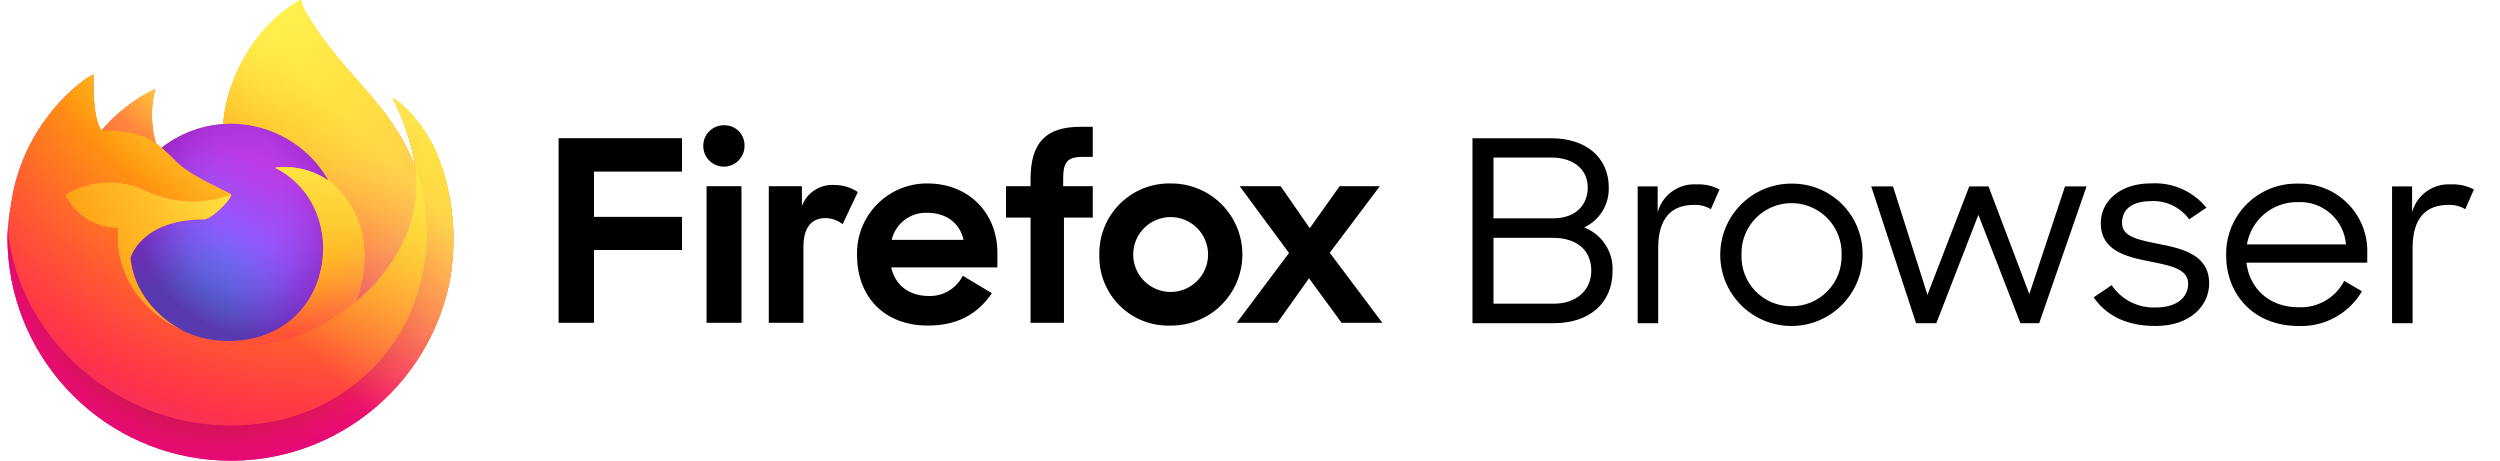
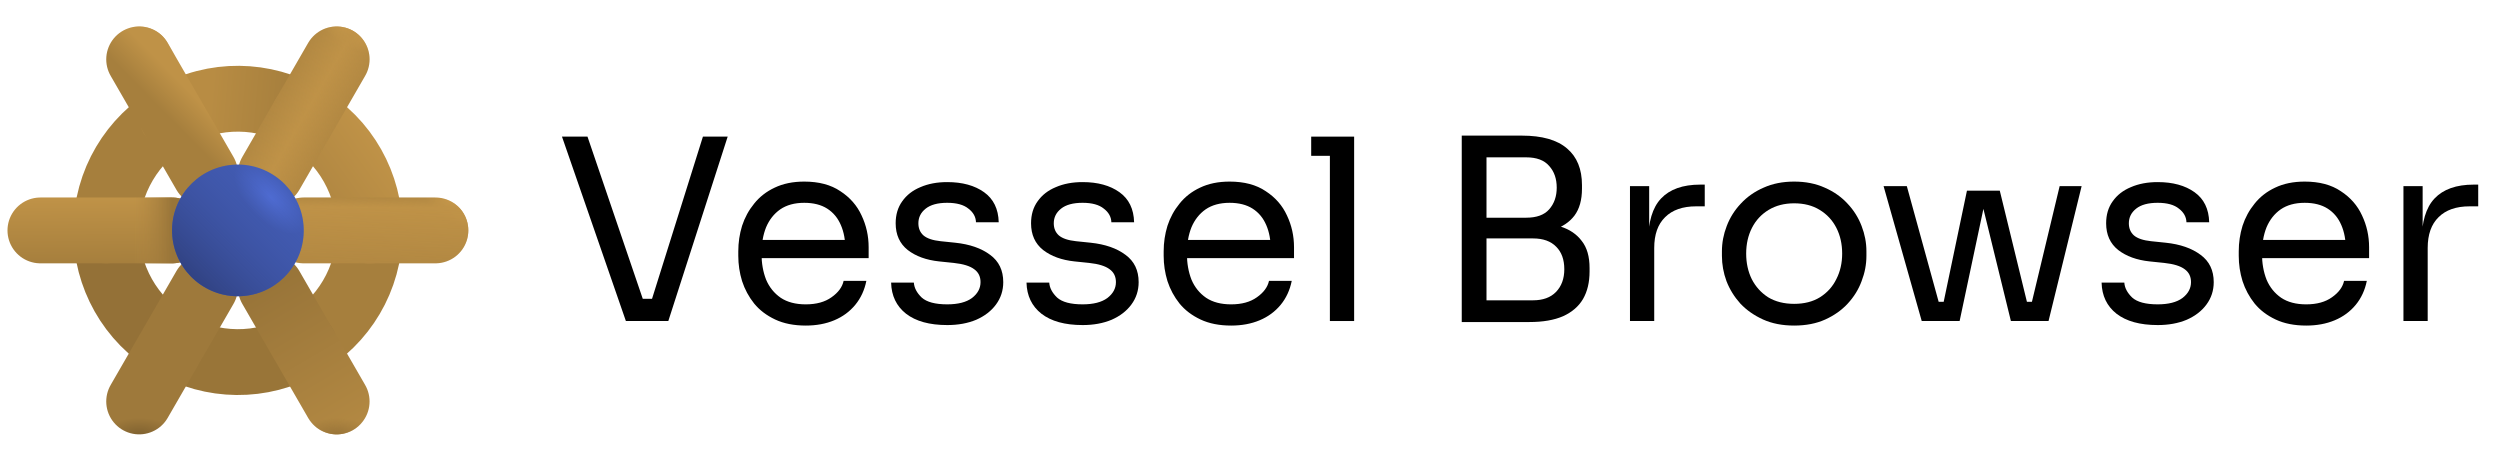
- <svg xmlns="http://www.w3.org/2000/svg" viewBox="0 0 434 80">
-   <defs>
+ <svg xmlns="http://www.w3.org/2000/svg" xmlns:xlink="http://www.w3.org/1999/xlink" viewBox="0 0 434 80" version="1.1" id="svg176">
+   <defs id="defs146">
    <linearGradient id="a" x1="70.786" y1="12.393" x2="6.447" y2="74.468" gradientUnits="userSpaceOnUse">
-       <stop offset=".048" stop-color="#fff44f" />
-       <stop offset=".111" stop-color="#ffe847" />
-       <stop offset=".225" stop-color="#ffc830" />
-       <stop offset=".368" stop-color="#ff980e" />
-       <stop offset=".401" stop-color="#ff8b16" />
-       <stop offset=".462" stop-color="#ff672a" />
-       <stop offset=".534" stop-color="#ff3647" />
-       <stop offset=".705" stop-color="#e31587" />
+       <stop offset=".048" stop-color="#fff44f" id="stop2" />
+       <stop offset=".111" stop-color="#ffe847" id="stop4" />
+       <stop offset=".225" stop-color="#ffc830" id="stop6" />
+       <stop offset=".368" stop-color="#ff980e" id="stop8" />
+       <stop offset=".401" stop-color="#ff8b16" id="stop10" />
+       <stop offset=".462" stop-color="#ff672a" id="stop12" />
+       <stop offset=".534" stop-color="#ff3647" id="stop14" />
+       <stop offset=".705" stop-color="#e31587" id="stop16" />
    </linearGradient>
    <radialGradient id="b" cx="-7907.187" cy="-8515.121" r="80.797" gradientTransform="translate(7975 8524)" gradientUnits="userSpaceOnUse">
-       <stop offset=".129" stop-color="#ffbd4f" />
-       <stop offset=".186" stop-color="#ffac31" />
-       <stop offset=".247" stop-color="#ff9d17" />
-       <stop offset=".283" stop-color="#ff980e" />
-       <stop offset=".403" stop-color="#ff563b" />
-       <stop offset=".467" stop-color="#ff3750" />
-       <stop offset=".71" stop-color="#f5156c" />
-       <stop offset=".782" stop-color="#eb0878" />
-       <stop offset=".86" stop-color="#e50080" />
+       <stop offset=".129" stop-color="#ffbd4f" id="stop19" />
+       <stop offset=".186" stop-color="#ffac31" id="stop21" />
+       <stop offset=".247" stop-color="#ff9d17" id="stop23" />
+       <stop offset=".283" stop-color="#ff980e" id="stop25" />
+       <stop offset=".403" stop-color="#ff563b" id="stop27" />
+       <stop offset=".467" stop-color="#ff3750" id="stop29" />
+       <stop offset=".71" stop-color="#f5156c" id="stop31" />
+       <stop offset=".782" stop-color="#eb0878" id="stop33" />
+       <stop offset=".86" stop-color="#e50080" id="stop35" />
    </radialGradient>
    <radialGradient id="c" cx="-7936.711" cy="-8482.089" r="80.797" gradientTransform="translate(7975 8524)" gradientUnits="userSpaceOnUse">
-       <stop offset=".3" stop-color="#960e18" />
-       <stop offset=".351" stop-color="#b11927" stop-opacity=".74" />
-       <stop offset=".435" stop-color="#db293d" stop-opacity=".343" />
-       <stop offset=".497" stop-color="#f5334b" stop-opacity=".094" />
-       <stop offset=".53" stop-color="#ff3750" stop-opacity="0" />
+       <stop offset=".3" stop-color="#960e18" id="stop38" />
+       <stop offset=".351" stop-color="#b11927" stop-opacity=".74" id="stop40" />
+       <stop offset=".435" stop-color="#db293d" stop-opacity=".343" id="stop42" />
+       <stop offset=".497" stop-color="#f5334b" stop-opacity=".094" id="stop44" />
+       <stop offset=".53" stop-color="#ff3750" stop-opacity="0" id="stop46" />
    </radialGradient>
    <radialGradient id="d" cx="-7926.97" cy="-8533.457" r="58.534" gradientTransform="translate(7975 8524)" gradientUnits="userSpaceOnUse">
-       <stop offset=".132" stop-color="#fff44f" />
-       <stop offset=".252" stop-color="#ffdc3e" />
-       <stop offset=".506" stop-color="#ff9d12" />
-       <stop offset=".526" stop-color="#ff980e" />
+       <stop offset=".132" stop-color="#fff44f" id="stop49" />
+       <stop offset=".252" stop-color="#ffdc3e" id="stop51" />
+       <stop offset=".506" stop-color="#ff9d12" id="stop53" />
+       <stop offset=".526" stop-color="#ff980e" id="stop55" />
    </radialGradient>
    <radialGradient id="e" cx="-7945.648" cy="-8460.984" r="38.471" gradientTransform="translate(7975 8524)" gradientUnits="userSpaceOnUse">
-       <stop offset=".353" stop-color="#3a8ee6" />
-       <stop offset=".472" stop-color="#5c79f0" />
-       <stop offset=".669" stop-color="#9059ff" />
-       <stop offset="1" stop-color="#c139e6" />
+       <stop offset=".353" stop-color="#3a8ee6" id="stop58" />
+       <stop offset=".472" stop-color="#5c79f0" id="stop60" />
+       <stop offset=".669" stop-color="#9059ff" id="stop62" />
+       <stop offset="1" stop-color="#c139e6" id="stop64" />
    </radialGradient>
    <radialGradient id="f" cx="-7935.62" cy="-8491.546" r="20.397" gradientTransform="matrix(.972 -.235 .275 1.138 10091.302 7833.798)" gradientUnits="userSpaceOnUse">
-       <stop offset=".206" stop-color="#9059ff" stop-opacity="0" />
-       <stop offset=".278" stop-color="#8c4ff3" stop-opacity=".064" />
-       <stop offset=".747" stop-color="#7716a8" stop-opacity=".45" />
-       <stop offset=".975" stop-color="#6e008b" stop-opacity=".6" />
+       <stop offset=".206" stop-color="#9059ff" stop-opacity="0" id="stop67" />
+       <stop offset=".278" stop-color="#8c4ff3" stop-opacity=".064" id="stop69" />
+       <stop offset=".747" stop-color="#7716a8" stop-opacity=".45" id="stop71" />
+       <stop offset=".975" stop-color="#6e008b" stop-opacity=".6" id="stop73" />
    </radialGradient>
    <radialGradient id="g" cx="-7937.731" cy="-8518.427" r="27.676" gradientTransform="translate(7975 8524)" gradientUnits="userSpaceOnUse">
-       <stop offset="0" stop-color="#ffe226" />
-       <stop offset=".121" stop-color="#ffdb27" />
-       <stop offset=".295" stop-color="#ffc82a" />
-       <stop offset=".502" stop-color="#ffa930" />
-       <stop offset=".732" stop-color="#ff7e37" />
-       <stop offset=".792" stop-color="#ff7139" />
+       <stop offset="0" stop-color="#ffe226" id="stop76" />
+       <stop offset=".121" stop-color="#ffdb27" id="stop78" />
+       <stop offset=".295" stop-color="#ffc82a" id="stop80" />
+       <stop offset=".502" stop-color="#ffa930" id="stop82" />
+       <stop offset=".732" stop-color="#ff7e37" id="stop84" />
+       <stop offset=".792" stop-color="#ff7139" id="stop86" />
    </radialGradient>
    <radialGradient id="h" cx="-7915.977" cy="-8535.981" r="118.081" gradientTransform="translate(7975 8524)" gradientUnits="userSpaceOnUse">
-       <stop offset=".113" stop-color="#fff44f" />
-       <stop offset=".456" stop-color="#ff980e" />
-       <stop offset=".622" stop-color="#ff5634" />
-       <stop offset=".716" stop-color="#ff3647" />
-       <stop offset=".904" stop-color="#e31587" />
+       <stop offset=".113" stop-color="#fff44f" id="stop89" />
+       <stop offset=".456" stop-color="#ff980e" id="stop91" />
+       <stop offset=".622" stop-color="#ff5634" id="stop93" />
+       <stop offset=".716" stop-color="#ff3647" id="stop95" />
+       <stop offset=".904" stop-color="#e31587" id="stop97" />
    </radialGradient>
    <radialGradient id="i" cx="-7927.165" cy="-8522.859" r="86.499" gradientTransform="matrix(.105 .995 -.653 .069 -4684.004 8470.191)" gradientUnits="userSpaceOnUse">
-       <stop offset="0" stop-color="#fff44f" />
-       <stop offset=".06" stop-color="#ffe847" />
-       <stop offset=".168" stop-color="#ffc830" />
-       <stop offset=".304" stop-color="#ff980e" />
-       <stop offset=".356" stop-color="#ff8b16" />
-       <stop offset=".455" stop-color="#ff672a" />
-       <stop offset=".57" stop-color="#ff3647" />
-       <stop offset=".737" stop-color="#e31587" />
+       <stop offset="0" stop-color="#fff44f" id="stop100" />
+       <stop offset=".06" stop-color="#ffe847" id="stop102" />
+       <stop offset=".168" stop-color="#ffc830" id="stop104" />
+       <stop offset=".304" stop-color="#ff980e" id="stop106" />
+       <stop offset=".356" stop-color="#ff8b16" id="stop108" />
+       <stop offset=".455" stop-color="#ff672a" id="stop110" />
+       <stop offset=".57" stop-color="#ff3647" id="stop112" />
+       <stop offset=".737" stop-color="#e31587" id="stop114" />
    </radialGradient>
    <radialGradient id="j" cx="-7938.383" cy="-8508.176" r="73.72" gradientTransform="translate(7975 8524)" gradientUnits="userSpaceOnUse">
-       <stop offset=".137" stop-color="#fff44f" />
-       <stop offset=".48" stop-color="#ff980e" />
-       <stop offset=".592" stop-color="#ff5634" />
-       <stop offset=".655" stop-color="#ff3647" />
-       <stop offset=".904" stop-color="#e31587" />
+       <stop offset=".137" stop-color="#fff44f" id="stop117" />
+       <stop offset=".48" stop-color="#ff980e" id="stop119" />
+       <stop offset=".592" stop-color="#ff5634" id="stop121" />
+       <stop offset=".655" stop-color="#ff3647" id="stop123" />
+       <stop offset=".904" stop-color="#e31587" id="stop125" />
    </radialGradient>
    <radialGradient id="k" cx="-7918.923" cy="-8503.861" r="80.686" gradientTransform="translate(7975 8524)" gradientUnits="userSpaceOnUse">
-       <stop offset=".094" stop-color="#fff44f" />
-       <stop offset=".231" stop-color="#ffe141" />
-       <stop offset=".509" stop-color="#ffaf1e" />
-       <stop offset=".626" stop-color="#ff980e" />
+       <stop offset=".094" stop-color="#fff44f" id="stop128" />
+       <stop offset=".231" stop-color="#ffe141" id="stop130" />
+       <stop offset=".509" stop-color="#ffaf1e" id="stop132" />
+       <stop offset=".626" stop-color="#ff980e" id="stop134" />
    </radialGradient>
    <linearGradient id="l" x1="70.013" y1="12.061" x2="15.267" y2="66.806" gradientUnits="userSpaceOnUse">
-       <stop offset=".167" stop-color="#fff44f" stop-opacity=".8" />
-       <stop offset=".266" stop-color="#fff44f" stop-opacity=".634" />
-       <stop offset=".489" stop-color="#fff44f" stop-opacity=".217" />
-       <stop offset=".6" stop-color="#fff44f" stop-opacity="0" />
+       <stop offset=".167" stop-color="#fff44f" stop-opacity=".8" id="stop137" />
+       <stop offset=".266" stop-color="#fff44f" stop-opacity=".634" id="stop139" />
+       <stop offset=".489" stop-color="#fff44f" stop-opacity=".217" id="stop141" />
+       <stop offset=".6" stop-color="#fff44f" stop-opacity="0" id="stop143" />
+     </linearGradient>
+     <linearGradient xlink:href="#linearGradient1550" id="linearGradient1552" x1="121.374" y1="69.197" x2="161.205" y2="72.811" gradientUnits="userSpaceOnUse" />
+     <linearGradient id="linearGradient1550">
+       <stop style="stop-color:#b88c43;stop-opacity:1" offset="0" id="stop1546" />
+       <stop style="stop-color:#a67f3d;stop-opacity:1" offset="1" id="stop1548" />
+     </linearGradient>
+     <linearGradient xlink:href="#linearGradient1542" id="linearGradient1544" x1="224.881" y1="-24.387" x2="210.809" y2="6.65" gradientUnits="userSpaceOnUse" />
+     <linearGradient id="linearGradient1542">
+       <stop style="stop-color:#bf9247;stop-opacity:1" offset="0" id="stop1538" />
+       <stop style="stop-color:#b28842;stop-opacity:1" offset="1" id="stop1540" />
+     </linearGradient>
+     <linearGradient xlink:href="#linearGradient1490" id="linearGradient1484" x1="69.678" y1="119.354" x2="69.834" y2="152.205" gradientUnits="userSpaceOnUse" />
+     <linearGradient id="linearGradient1490">
+       <stop style="stop-color:#bf9247;stop-opacity:1" offset="0" id="stop1486" />
+       <stop style="stop-color:#a67f3d;stop-opacity:1" offset="1" id="stop1488" />
+     </linearGradient>
+     <radialGradient xlink:href="#linearGradient1432" id="radialGradient1434" cx="44.601" cy="13.31" fx="44.601" fy="13.31" r="33.867" gradientTransform="matrix(-0.1118034,0.2236068,-0.4999998,-0.2499999,107.4058,28.17101)" gradientUnits="userSpaceOnUse" />
+     <linearGradient id="linearGradient1432">
+       <stop style="stop-color:#cc9c4c;stop-opacity:1" offset="0" id="stop1428" />
+       <stop style="stop-color:#b28842;stop-opacity:0" offset="1" id="stop1430" />
+     </linearGradient>
+     <radialGradient xlink:href="#linearGradient1382" id="radialGradient1384" cx="188.373" cy="18.506" fx="188.373" fy="18.506" r="33.867" gradientTransform="matrix(0.4999996,0.2499998,-0.1118033,0.2236066,103.1325,-17.88153)" gradientUnits="userSpaceOnUse" />
+     <linearGradient id="linearGradient1382">
+       <stop style="stop-color:#cc9c4c;stop-opacity:1" offset="0" id="stop1378" />
+       <stop style="stop-color:#b28842;stop-opacity:1" offset="1" id="stop1380" />
+     </linearGradient>
+     <radialGradient xlink:href="#linearGradient1382" id="radialGradient1392" cx="247.901" cy="81.436" fx="247.901" fy="81.436" r="50.8" gradientTransform="matrix(0.3333332,0.1666668,-0.0745356,0.1490711,171.8928,69.66999)" gradientUnits="userSpaceOnUse" />
+     <radialGradient xlink:href="#linearGradient1424" id="radialGradient1426" cx="84.482" cy="212.274" fx="84.482" fy="212.274" r="33.867" gradientTransform="matrix(-0.5590163,3.5322001e-7,-1.8843699e-7,-0.2499999,131.9967,293.4567)" gradientUnits="userSpaceOnUse" />
+     <linearGradient id="linearGradient1424">
+       <stop style="stop-color:#806230;stop-opacity:1" offset="0" id="stop1420" />
+       <stop style="stop-color:#9e793b;stop-opacity:1" offset="1" id="stop1422" />
+     </linearGradient>
+     <linearGradient xlink:href="#linearGradient1444" id="linearGradient1438" x1="153.649" y1="70.22" x2="183.351" y2="87.562" gradientUnits="userSpaceOnUse" />
+     <linearGradient id="linearGradient1444">
+       <stop style="stop-color:#bf9348;stop-opacity:0" offset="0" id="stop1440" />
+       <stop style="stop-color:#bf9247;stop-opacity:1" offset="0.491" id="stop1446" />
+       <stop style="stop-color:#bf9247;stop-opacity:0" offset="1" id="stop1442" />
+     </linearGradient>
+     <linearGradient xlink:href="#linearGradient1414" id="linearGradient1464" x1="152.4" y1="164.796" x2="194.518" y2="236.293" gradientUnits="userSpaceOnUse" />
+     <linearGradient id="linearGradient1414">
+       <stop style="stop-color:#997539;stop-opacity:1" offset="0" id="stop1410" />
+       <stop style="stop-color:#b28842;stop-opacity:1" offset="1" id="stop1412" />
+     </linearGradient>
+     <linearGradient xlink:href="#linearGradient1460" id="linearGradient1452" x1="200.999" y1="118.342" x2="200.767" y2="153.456" gradientUnits="userSpaceOnUse" />
+     <linearGradient id="linearGradient1460">
+       <stop style="stop-color:#bf9348;stop-opacity:0" offset="0" id="stop1454" />
+       <stop style="stop-color:#bf9247;stop-opacity:1" offset="0.15" id="stop1456" />
+       <stop style="stop-color:#bf9247;stop-opacity:0" offset="1" id="stop1458" />
+     </linearGradient>
+     <radialGradient xlink:href="#linearGradient1470" id="radialGradient1416" cx="186.397" cy="212.275" fx="186.397" fy="212.275" r="33.867" gradientTransform="matrix(-0.5590169,-1.2358792e-7,5.2882779e-8,-0.25,290.3929,293.4568)" gradientUnits="userSpaceOnUse" />
+     <linearGradient id="linearGradient1470">
+       <stop style="stop-color:#997438;stop-opacity:1" offset="0" id="stop1466" />
+       <stop style="stop-color:#997539;stop-opacity:0" offset="1" id="stop1468" />
+     </linearGradient>
+     <linearGradient xlink:href="#linearGradient1490" id="linearGradient1508" x1="116.748" y1="70.371" x2="104.718" y2="82.208" gradientUnits="userSpaceOnUse" />
+     <linearGradient xlink:href="#linearGradient1502" id="linearGradient1496" gradientUnits="userSpaceOnUse" x1="101.6" y1="135.467" x2="81.823" y2="135.467" />
+     <linearGradient id="linearGradient1502">
+       <stop style="stop-color:#997539;stop-opacity:1" offset="0" id="stop1498" />
+       <stop style="stop-color:#b28842;stop-opacity:0" offset="1" id="stop1500" />
+     </linearGradient>
+     <radialGradient xlink:href="#linearGradient1304" id="radialGradient1306" cx="152.4" cy="118.533" fx="152.4" fy="118.533" r="33.867" gradientTransform="matrix(-0.2499981,0.2499982,-0.4999965,-0.4999963,249.7659,139.6998)" gradientUnits="userSpaceOnUse" />
+     <linearGradient id="linearGradient1304">
+       <stop style="stop-color:#516fd9;stop-opacity:1" offset="0" id="stop1300" />
+       <stop style="stop-color:#425bb2;stop-opacity:1" offset="1" id="stop1302" />
+     </linearGradient>
+     <linearGradient xlink:href="#linearGradient1322" id="linearGradient1324" x1="110.067" y1="160.867" x2="160.867" y2="110.067" gradientUnits="userSpaceOnUse" />
+     <linearGradient id="linearGradient1322">
+       <stop style="stop-color:#304180;stop-opacity:1" offset="0" id="stop1318" />
+       <stop style="stop-color:#425bb2;stop-opacity:0" offset="1" id="stop1320" />
    </linearGradient>
  </defs>
-   <path d="M75.916 26.831c-1.684-4.052-5.1-8.427-7.775-9.81a40.266 40.266 0 0 1 3.925 11.764l.007.065C67.691 17.925 60.26 13.52 54.191 3.928c-.307-.485-.614-.971-.913-1.484-.171-.293-.308-.557-.427-.8a7.053 7.053 0 0 1-.578-1.535.1.1 0 0 0-.088-.1.138.138 0 0 0-.073 0c-.005 0-.013.009-.019.011s-.019.011-.028.015l.015-.026c-9.735 5.7-13.038 16.252-13.342 21.53a19.387 19.387 0 0 0-10.666 4.111 11.587 11.587 0 0 0-1-.758 17.968 17.968 0 0 1-.109-9.473 28.705 28.705 0 0 0-9.329 7.21h-.018c-1.536-1.947-1.428-8.367-1.34-9.708a6.928 6.928 0 0 0-1.294.687 28.225 28.225 0 0 0-3.788 3.245A33.845 33.845 0 0 0 7.571 21.2v.006-.007a32.733 32.733 0 0 0-5.2 11.743l-.052.256c-.073.341-.336 2.049-.381 2.42 0 .029-.006.056-.009.085a36.937 36.937 0 0 0-.629 5.343v.2A38.759 38.759 0 0 0 78.254 47.8c.065-.5.118-.995.176-1.5a39.857 39.857 0 0 0-2.514-19.469zm-44.67 30.338c.181.087.351.181.537.264l.027.017q-.282-.135-.564-.281zm8.878-23.376zm31.952-4.934v-.037l.007.041z" fill="url(#a)" />
-   <path d="M75.916 26.831c-1.684-4.052-5.1-8.427-7.775-9.81a40.266 40.266 0 0 1 3.925 11.764v.037l.007.041a35.1 35.1 0 0 1-1.206 26.158c-4.442 9.531-15.194 19.3-32.024 18.825-18.185-.515-34.2-14.009-37.194-31.683-.545-2.787 0-4.2.274-6.465a28.876 28.876 0 0 0-.623 5.348v.2A38.759 38.759 0 0 0 78.254 47.8c.065-.5.118-.995.176-1.5a39.857 39.857 0 0 0-2.514-19.469z" fill="url(#b)" />
-   <path d="M75.916 26.831c-1.684-4.052-5.1-8.427-7.775-9.81a40.266 40.266 0 0 1 3.925 11.764v.037l.007.041a35.1 35.1 0 0 1-1.206 26.158c-4.442 9.531-15.194 19.3-32.024 18.825-18.185-.515-34.2-14.009-37.194-31.683-.545-2.787 0-4.2.274-6.465a28.876 28.876 0 0 0-.623 5.348v.2A38.759 38.759 0 0 0 78.254 47.8c.065-.5.118-.995.176-1.5a39.857 39.857 0 0 0-2.514-19.469z" fill="url(#c)" />
-   <path d="M57.082 31.387c.084.059.162.118.241.177a21.1 21.1 0 0 0-3.6-4.695C41.677 14.821 50.566.746 52.065.031l.015-.022c-9.735 5.7-13.038 16.252-13.342 21.53.452-.031.9-.069 1.362-.069a19.56 19.56 0 0 1 16.982 9.917z" fill="url(#d)" />
-   <path d="M40.125 33.793c-.064.964-3.47 4.289-4.661 4.289-11.021 0-12.81 6.667-12.81 6.667.488 5.614 4.4 10.238 9.129 12.684.216.112.435.213.654.312q.569.252 1.138.466a17.235 17.235 0 0 0 5.043.973c19.317.906 23.059-23.1 9.119-30.066a13.38 13.38 0 0 1 9.345 2.269A19.56 19.56 0 0 0 40.1 21.47c-.46 0-.91.038-1.362.069a19.387 19.387 0 0 0-10.666 4.111c.591.5 1.258 1.168 2.663 2.553 2.63 2.591 9.375 5.275 9.39 5.59z" fill="url(#e)" />
-   <path d="M40.125 33.793c-.064.964-3.47 4.289-4.661 4.289-11.021 0-12.81 6.667-12.81 6.667.488 5.614 4.4 10.238 9.129 12.684.216.112.435.213.654.312q.569.252 1.138.466a17.235 17.235 0 0 0 5.043.973c19.317.906 23.059-23.1 9.119-30.066a13.38 13.38 0 0 1 9.345 2.269A19.56 19.56 0 0 0 40.1 21.47c-.46 0-.91.038-1.362.069a19.387 19.387 0 0 0-10.666 4.111c.591.5 1.258 1.168 2.663 2.553 2.63 2.591 9.375 5.275 9.39 5.59z" fill="url(#f)" />
-   <path d="M26.265 24.361c.314.2.573.374.8.531a17.968 17.968 0 0 1-.109-9.473 28.705 28.705 0 0 0-9.329 7.21c.189-.005 5.811-.106 8.638 1.732z" fill="url(#g)" />
-   <path d="M1.654 42.163c2.991 17.674 19.009 31.168 37.194 31.683 16.83.476 27.582-9.294 32.024-18.825a35.1 35.1 0 0 0 1.206-26.158v-.037c0-.029-.006-.046 0-.037l.007.065c1.375 8.977-3.191 17.674-10.329 23.555l-.022.05c-13.908 11.327-27.218 6.834-29.912 5q-.282-.135-.564-.281c-8.109-3.876-11.459-11.264-10.741-17.6a9.953 9.953 0 0 1-9.181-5.775 14.618 14.618 0 0 1 14.249-.572 19.3 19.3 0 0 0 14.552.572c-.015-.315-6.76-3-9.39-5.59-1.405-1.385-2.072-2.052-2.663-2.553a11.587 11.587 0 0 0-1-.758c-.23-.157-.489-.327-.8-.531-2.827-1.838-8.449-1.737-8.635-1.732h-.018c-1.536-1.947-1.428-8.367-1.34-9.708a6.928 6.928 0 0 0-1.294.687 28.225 28.225 0 0 0-3.788 3.245A33.845 33.845 0 0 0 7.571 21.2v.006-.007a32.733 32.733 0 0 0-5.2 11.743c-.019.079-1.396 6.099-.717 9.221z" fill="url(#h)" />
-   <path d="M53.725 26.869a21.1 21.1 0 0 1 3.6 4.7c.213.161.412.321.581.476 8.787 8.1 4.183 19.55 3.84 20.365 7.138-5.881 11.7-14.578 10.329-23.555C67.691 17.925 60.26 13.52 54.191 3.928c-.307-.485-.614-.971-.913-1.484-.171-.293-.308-.557-.427-.8a7.053 7.053 0 0 1-.578-1.535.1.1 0 0 0-.088-.1.138.138 0 0 0-.073 0c-.005 0-.013.009-.019.011s-.019.011-.028.015c-1.499.711-10.388 14.786 1.66 26.834z" fill="url(#i)" />
-   <path d="M57.9 32.04c-.169-.155-.368-.315-.581-.476-.079-.059-.157-.118-.241-.177a13.38 13.38 0 0 0-9.345-2.269c13.94 6.97 10.2 30.972-9.119 30.066a17.235 17.235 0 0 1-5.043-.973q-.569-.213-1.138-.466c-.219-.1-.438-.2-.654-.312l.027.017c2.694 1.839 16 6.332 29.912-5l.022-.05c.347-.81 4.951-12.263-3.84-20.36z" fill="url(#j)" />
-   <path d="M22.654 44.749s1.789-6.667 12.81-6.667c1.191 0 4.6-3.325 4.661-4.289a19.3 19.3 0 0 1-14.552-.572 14.618 14.618 0 0 0-14.249.572 9.953 9.953 0 0 0 9.181 5.775c-.718 6.337 2.632 13.725 10.741 17.6.181.087.351.181.537.264-4.733-2.445-8.641-7.069-9.129-12.683z" fill="url(#k)" />
-   <path d="M75.916 26.831c-1.684-4.052-5.1-8.427-7.775-9.81a40.266 40.266 0 0 1 3.925 11.764l.007.065C67.691 17.925 60.26 13.52 54.191 3.928c-.307-.485-.614-.971-.913-1.484-.171-.293-.308-.557-.427-.8a7.053 7.053 0 0 1-.578-1.535.1.1 0 0 0-.088-.1.138.138 0 0 0-.073 0c-.005 0-.013.009-.019.011s-.019.011-.028.015l.015-.026c-9.735 5.7-13.038 16.252-13.342 21.53.452-.031.9-.069 1.362-.069a19.56 19.56 0 0 1 16.982 9.917 13.38 13.38 0 0 0-9.345-2.269c13.94 6.97 10.2 30.972-9.119 30.066a17.235 17.235 0 0 1-5.043-.973q-.569-.213-1.138-.466c-.219-.1-.438-.2-.654-.312l.027.017q-.282-.135-.564-.281c.181.087.351.181.537.264-4.733-2.446-8.641-7.07-9.129-12.684 0 0 1.789-6.667 12.81-6.667 1.191 0 4.6-3.325 4.661-4.289-.015-.315-6.76-3-9.39-5.59-1.405-1.385-2.072-2.052-2.663-2.553a11.587 11.587 0 0 0-1-.758 17.968 17.968 0 0 1-.109-9.473 28.705 28.705 0 0 0-9.329 7.21h-.018c-1.536-1.947-1.428-8.367-1.34-9.708a6.928 6.928 0 0 0-1.294.687 28.225 28.225 0 0 0-3.788 3.245A33.845 33.845 0 0 0 7.571 21.2v.006-.007a32.733 32.733 0 0 0-5.2 11.743l-.052.256c-.073.341-.4 2.073-.447 2.445 0 .028 0-.029 0 0a45.094 45.094 0 0 0-.572 5.403v.2A38.759 38.759 0 0 0 78.254 47.8c.065-.5.118-.995.176-1.5a39.857 39.857 0 0 0-2.514-19.469zm-3.845 1.991l.007.041z" fill="url(#l)" />
-   <path d="M96.972 23.986H118.4v5.8h-15.28v7.859h15.28v5.752h-15.28v12.642h-6.148zm28.716-2.239a3.447 3.447 0 0 1 3.557 3.6 3.579 3.579 0 0 1-7.157.088 3.555 3.555 0 0 1 3.6-3.688zm-3.03 10.581h6.06v23.711h-6.06zm23.623 6.587a4.894 4.894 0 0 0-2.942-1.054c-2.459 0-3.864 1.581-3.864 5.049v13.129h-6.015V32.328h5.752v3.425a5.649 5.649 0 0 1 5.664-3.644 7.191 7.191 0 0 1 4.04 1.229zm2.5 5.4a12.13 12.13 0 0 1 12.206-12.47c7.113 0 12.163 5.05 12.163 12.075v2.5h-18.439c.659 2.986 2.986 4.962 6.543 4.962a6.357 6.357 0 0 0 5.884-3.513l5.049 3.03c-2.5 3.688-6.059 5.62-11.109 5.62-7.684.003-12.294-5.134-12.294-12.204zm6.015-2.678h12.47c-.658-3.03-3.117-4.7-6.323-4.7a6.09 6.09 0 0 0-6.143 4.7zm19.847-9.309h4.259v-1.185c0-6.455 2.722-9.133 8.694-9.133h2.107v5.225h-1.712c-2.81 0-3.425.966-3.425 3.908v1.185h5.137v5.445h-5v18.266h-5.8V37.773h-4.259zm16.2 11.856a12.14 12.14 0 0 1 12.387-12.339 12.339 12.339 0 1 1 0 24.677 11.96 11.96 0 0 1-12.382-12.338zm18.88 0a6.5 6.5 0 1 0-13 0 6.5 6.5 0 1 0 13 0zm14.051-.264l-8.562-11.592h7.113l5.05 7.289 5.181-7.289h6.981l-8.694 11.548 9.133 12.163h-7.069l-5.664-7.728-5.489 7.728h-7.064z" fill="context-fill #20123a" />
-   <path d="M275.015 39.484a7.41 7.41 0 0 0 4.266-6.948c0-5.189-3.958-8.532-9.939-8.532h-13.721v32.1h14.161c6.068 0 10.158-3.43 10.158-9.059a7.711 7.711 0 0 0-4.925-7.561zm-15.744-12.137H269.3c3.913 0 6.332 2.111 6.332 5.189s-2.11 5.365-6.024 5.365h-10.337zm10.467 25.374h-10.467V41.287h10.291c4.4 0 6.685 2.331 6.685 5.717 0 3.342-2.547 5.717-6.509 5.717zm18.032-15.876V32.36h-3.47v23.747h3.563V43.09c0-5.233 2.286-7.52 6.244-7.52a5.2 5.2 0 0 1 2.9.748l1.5-3.43a7.758 7.758 0 0 0-3.958-.88 6.576 6.576 0 0 0-6.779 4.837zm23.22-4.969a12.357 12.357 0 1 0 12.357 12.358 12.193 12.193 0 0 0-12.357-12.358zm0 21.285a8.607 8.607 0 0 1-8.663-8.927 8.69 8.69 0 1 1 17.371 0 8.642 8.642 0 0 1-8.708 8.927zm41.3-2.112l-7.084-18.689h-3.342l-7.256 18.821-5.981-18.821h-3.782l7.784 23.747h3.518l7.3-18.821 7.3 18.821H354l8.224-23.747h-3.738zm22.649-8.663c-3.694-.747-6.553-1.231-6.553-3.693 0-2.2 1.5-3.782 5.146-3.782a7.666 7.666 0 0 1 6.509 3.166l2.99-2.023a11.479 11.479 0 0 0-9.5-4.221c-5.629-.044-8.839 3.209-8.839 6.9 0 4.749 4.353 5.848 8.443 6.639 3.474.705 6.728 1.232 6.728 3.871 0 2.375-1.935 4.133-5.629 4.133a8.771 8.771 0 0 1-7.651-3.87l-3.123 2.112c2.111 3.034 5.5 4.968 10.686 4.968 6.2.044 9.367-3.649 9.367-7.387-.002-4.877-4.487-6.021-8.577-6.813zm23.925-10.51a12.18 12.18 0 0 0-12.4 12.446c0 6.948 4.925 12.268 12.533 12.268a12.2 12.2 0 0 0 11.038-6.024l-3.078-1.8a8.489 8.489 0 0 1-7.96 4.573c-5.013 0-8.488-3.21-9.015-7.739h20.977v-1.631a11.714 11.714 0 0 0-12.098-12.093zm-8.8 10.554a8.821 8.821 0 0 1 8.8-7.344 8 8 0 0 1 8.4 7.344zm35.447-10.422a6.575 6.575 0 0 0-6.772 4.837V32.36h-3.475v23.747h3.563V43.09c0-5.233 2.286-7.52 6.244-7.52a5.2 5.2 0 0 1 2.9.748l1.5-3.43a7.754 7.754 0 0 0-3.958-.88z" fill="context-fill #20123a" />
+   <g id="g1574" transform="matrix(0.3374578,0,0,0.3374578,-4.414279,-5.714279)">
+     <path id="path1520" style="fill:none;fill-rule:evenodd;stroke:#a67f3d;stroke-width:33.867;stroke-linecap:round;stroke-linejoin:round;stroke-miterlimit:4;stroke-dasharray:none;stroke-opacity:1" d="m 203.2,135.466 c 0,25.116 -13.67,47.039 -33.975,58.735" />
+     <path id="path1522" style="fill:none;fill-rule:evenodd;stroke:#997538;stroke-width:33.867;stroke-linecap:round;stroke-linejoin:round;stroke-miterlimit:4;stroke-dasharray:none;stroke-opacity:1" d="m 169.334,194.125 c -21.751,12.558 -47.572,11.681 -67.853,-0.056" />
+     <path id="path1524" style="fill:none;fill-rule:evenodd;stroke:#947137;stroke-width:33.867;stroke-linecap:round;stroke-linejoin:round;stroke-miterlimit:4;stroke-dasharray:none;stroke-opacity:1" d="M 101.6,194.125 C 79.85,181.568 67.699,158.768 67.723,135.335" />
+     <path id="path1526" style="fill:none;fill-rule:evenodd;stroke:#a67f3d;stroke-width:33.867;stroke-linecap:round;stroke-linejoin:round;stroke-miterlimit:4;stroke-dasharray:none;stroke-opacity:1" d="m 67.734,135.467 c -4e-6,-25.116 13.67,-47.039 33.975,-58.735" />
+     <path id="path1528" style="fill:none;fill-rule:evenodd;stroke:url(#linearGradient1552);stroke-width:33.867;stroke-linecap:round;stroke-linejoin:round;stroke-miterlimit:4;stroke-dasharray:none;stroke-opacity:1" d="m 101.6,76.808 c 21.751,-12.558 47.572,-11.681 67.853,0.056" />
+     <path id="path1223" style="fill:none;fill-rule:evenodd;stroke:url(#linearGradient1544);stroke-width:33.867;stroke-linecap:round;stroke-linejoin:round;stroke-miterlimit:4;stroke-dasharray:none;stroke-opacity:1" d="m 185.051,-18.149 c 25.116,0 47.039,13.67 58.735,33.975" transform="rotate(30)" />
+     <path style="fill:none;stroke:url(#linearGradient1484);stroke-width:33.867;stroke-linecap:round;stroke-linejoin:miter;stroke-miterlimit:4;stroke-dasharray:none;stroke-opacity:1" d="m 33.867,135.467 67.733,1e-5" id="path1268" />
+     <path style="fill:none;stroke:url(#radialGradient1434);stroke-width:33.867;stroke-linecap:round;stroke-linejoin:miter;stroke-miterlimit:4;stroke-dasharray:none;stroke-opacity:1" d="m 84.667,47.478 33.867,58.659" id="path1282" />
+     <path style="fill:none;stroke:url(#radialGradient1384);stroke-width:33.867;stroke-linecap:round;stroke-linejoin:miter;stroke-miterlimit:4;stroke-dasharray:none;stroke-opacity:1" d="M 186.267,47.478 152.4,106.137" id="path1284" />
+     <path style="fill:none;stroke:url(#radialGradient1392);stroke-width:33.867;stroke-linecap:round;stroke-linejoin:miter;stroke-miterlimit:4;stroke-dasharray:none;stroke-opacity:1" d="m 237.067,135.467 -67.733,-1e-5" id="path1286" />
+     <path style="fill:none;stroke:url(#radialGradient1426);stroke-width:33.867;stroke-linecap:round;stroke-linejoin:miter;stroke-miterlimit:4;stroke-dasharray:none;stroke-opacity:1" d="M 84.667,223.455 118.533,164.796" id="path1290" />
+     <path style="fill:none;stroke:url(#linearGradient1438);stroke-width:33.867;stroke-linecap:round;stroke-linejoin:miter;stroke-miterlimit:4;stroke-dasharray:none;stroke-opacity:1" d="M 186.267,47.478 152.4,106.137" id="path1436" />
+     <path style="fill:none;fill-opacity:1;stroke:url(#linearGradient1464);stroke-width:33.867;stroke-linecap:round;stroke-linejoin:miter;stroke-miterlimit:4;stroke-dasharray:none;stroke-opacity:1" d="M 186.267,223.455 152.4,164.796" id="path1462" />
+     <path style="fill:none;stroke:url(#linearGradient1452);stroke-width:33.867;stroke-linecap:round;stroke-linejoin:miter;stroke-miterlimit:4;stroke-dasharray:none;stroke-opacity:1" d="m 237.067,135.467 -67.733,-1e-5" id="path1448" />
+     <path style="fill:none;fill-opacity:1;stroke:url(#radialGradient1416);stroke-width:33.867;stroke-linecap:round;stroke-linejoin:miter;stroke-miterlimit:4;stroke-dasharray:none;stroke-opacity:1" d="M 186.267,223.455 152.4,164.796" id="path1288" />
+     <path style="fill:none;stroke:url(#linearGradient1508);stroke-width:33.867;stroke-linecap:round;stroke-linejoin:miter;stroke-miterlimit:4;stroke-dasharray:none;stroke-opacity:1" d="m 84.667,47.478 33.867,58.659" id="path1504" />
+     <path style="fill:none;stroke:url(#linearGradient1496);stroke-width:33.867;stroke-linecap:round;stroke-linejoin:miter;stroke-miterlimit:4;stroke-dasharray:none;stroke-opacity:1" d="m 33.867,135.467 67.733,1e-5" id="path1494" />
+     <g id="g1328">
+       <path id="path1231" style="fill:url(#radialGradient1306);fill-opacity:1;fill-rule:evenodd;stroke:#b28842;stroke-width:0;stroke-linecap:round;stroke-linejoin:round;stroke-miterlimit:4;stroke-dasharray:none;stroke-opacity:1" d="m 169.203,132.515 a 33.865,33.865 0 0 1 -30.785,36.688 33.865,33.865 0 0 1 -36.688,-30.784 33.865,33.865 0 0 1 30.784,-36.688 33.865,33.865 0 0 1 36.688,30.785 z" />
+       <path id="path1308" style="fill:url(#linearGradient1324);fill-opacity:1;fill-rule:evenodd;stroke:#b28842;stroke-width:0;stroke-linecap:round;stroke-linejoin:round;stroke-miterlimit:4;stroke-dasharray:none;stroke-opacity:1" d="m 169.203,132.515 a 33.865,33.865 0 0 1 -30.785,36.688 33.865,33.865 0 0 1 -36.688,-30.784 33.865,33.865 0 0 1 30.784,-36.688 33.865,33.865 0 0 1 36.688,30.785 z" />
+     </g>
+   </g>
+   <g aria-label="Vessel Browser" id="text1185" style="font-size:43.852px;line-height:1.25;font-family:Sora;-inkscape-font-specification:Sora;letter-spacing:0px;word-spacing:0px;stroke-width:1.644">
+     <path d="M 108.653,55.73 97.559,23.718 h 4.429 l 9.954,29.205 -2.105,-1.052 h 5.262 l -2.236,1.052 9.165,-29.205 h 4.297 l -10.305,32.012 z" style="stroke-width:1.644" id="path1187" />
+     <path d="m 139.876,56.519 q -3.07,0 -5.306,-1.052 -2.236,-1.052 -3.64,-2.763 -1.403,-1.754 -2.105,-3.903 -0.658,-2.149 -0.658,-4.385 v -0.789 q 0,-2.28 0.658,-4.429 0.702,-2.149 2.105,-3.859 1.403,-1.754 3.552,-2.763 2.193,-1.052 5.131,-1.052 3.815,0 6.271,1.666 2.5,1.623 3.684,4.21 1.228,2.587 1.228,5.525 v 1.886 h -20.786 v -3.157 h 17.716 l -0.965,1.71 q 0,-2.5 -0.789,-4.297 -0.789,-1.842 -2.368,-2.85 -1.579,-1.009 -3.991,-1.009 -2.5,0 -4.166,1.14 -1.623,1.14 -2.456,3.113 -0.789,1.973 -0.789,4.561 0,2.5 0.789,4.517 0.833,1.973 2.543,3.157 1.71,1.14 4.341,1.14 2.763,0 4.473,-1.228 1.754,-1.228 2.105,-2.85 h 3.947 q -0.482,2.412 -1.929,4.166 -1.447,1.754 -3.64,2.675 -2.193,0.921 -4.955,0.921 z" style="stroke-width:1.644" id="path1189" />
+     <path d="m 164.433,56.431 q -4.604,0 -7.148,-1.973 -2.5,-1.973 -2.587,-5.394 h 3.947 q 0.088,1.359 1.359,2.587 1.316,1.184 4.429,1.184 2.807,0 4.297,-1.096 1.491,-1.14 1.491,-2.763 0,-1.447 -1.096,-2.236 -1.096,-0.833 -3.552,-1.096 l -2.543,-0.263 q -3.333,-0.351 -5.438,-1.973 -2.105,-1.666 -2.105,-4.648 0,-2.236 1.14,-3.815 1.14,-1.623 3.157,-2.456 2.017,-0.877 4.648,-0.877 3.947,0 6.402,1.754 2.456,1.754 2.543,5.218 h -3.947 q -0.044,-1.403 -1.316,-2.368 -1.228,-1.009 -3.684,-1.009 -2.456,0 -3.727,1.009 -1.272,1.009 -1.272,2.543 0,1.316 0.877,2.105 0.921,0.789 2.982,1.009 l 2.543,0.263 q 3.771,0.395 6.052,2.105 2.28,1.666 2.28,4.736 0,2.193 -1.272,3.903 -1.228,1.666 -3.42,2.631 -2.193,0.921 -5.043,0.921 z" style="stroke-width:1.644" id="path1191" />
+     <path d="m 187.937,56.431 q -4.604,0 -7.148,-1.973 -2.5,-1.973 -2.587,-5.394 h 3.947 q 0.088,1.359 1.359,2.587 1.316,1.184 4.429,1.184 2.807,0 4.297,-1.096 1.491,-1.14 1.491,-2.763 0,-1.447 -1.096,-2.236 -1.096,-0.833 -3.552,-1.096 L 186.534,45.381 q -3.333,-0.351 -5.438,-1.973 -2.105,-1.666 -2.105,-4.648 0,-2.236 1.14,-3.815 1.14,-1.623 3.157,-2.456 2.017,-0.877 4.648,-0.877 3.947,0 6.402,1.754 2.456,1.754 2.543,5.218 h -3.947 q -0.044,-1.403 -1.316,-2.368 -1.228,-1.009 -3.684,-1.009 -2.456,0 -3.727,1.009 -1.272,1.009 -1.272,2.543 0,1.316 0.877,2.105 0.921,0.789 2.982,1.009 l 2.543,0.263 q 3.771,0.395 6.052,2.105 2.28,1.666 2.28,4.736 0,2.193 -1.272,3.903 -1.228,1.666 -3.42,2.631 -2.193,0.921 -5.043,0.921 z" style="stroke-width:1.644" id="path1193" />
+     <path d="m 213.722,56.519 q -3.07,0 -5.306,-1.052 -2.236,-1.052 -3.64,-2.763 -1.403,-1.754 -2.105,-3.903 -0.658,-2.149 -0.658,-4.385 v -0.789 q 0,-2.28 0.658,-4.429 0.702,-2.149 2.105,-3.859 1.403,-1.754 3.552,-2.763 2.193,-1.052 5.131,-1.052 3.815,0 6.271,1.666 2.5,1.623 3.684,4.21 1.228,2.587 1.228,5.525 v 1.886 h -20.786 v -3.157 h 17.716 l -0.965,1.71 q 0,-2.5 -0.789,-4.297 -0.789,-1.842 -2.368,-2.85 -1.579,-1.009 -3.991,-1.009 -2.5,0 -4.166,1.14 -1.623,1.14 -2.456,3.113 -0.789,1.973 -0.789,4.561 0,2.5 0.789,4.517 0.833,1.973 2.543,3.157 1.71,1.14 4.341,1.14 2.763,0 4.473,-1.228 1.754,-1.228 2.105,-2.85 h 3.947 q -0.482,2.412 -1.929,4.166 -1.447,1.754 -3.64,2.675 -2.193,0.921 -4.955,0.921 z" style="stroke-width:1.644" id="path1195" />
+     <path d="M 230.868,55.73 V 23.718 h 4.21 v 32.012 z m -3.245,-28.679 v -3.333 h 7.455 v 3.333 z" style="stroke-width:1.644" id="path1197" />
+     <path d="m 257.179,55.905 v -3.771 h 8.946 q 2.587,0 3.991,-1.447 1.447,-1.491 1.447,-3.947 0,-2.5 -1.403,-3.903 -1.403,-1.447 -4.034,-1.447 h -8.946 v -2.807 h 8.332 q 3.07,0 5.394,0.745 2.368,0.745 3.684,2.5 1.359,1.71 1.359,4.692 v 0.614 q 0,2.807 -1.14,4.78 -1.14,1.929 -3.464,2.982 -2.324,1.009 -5.832,1.009 z m -3.42,0 V 23.542 h 4.297 v 32.363 z m 3.42,-15.304 v -2.807 h 7.762 q 2.719,0 3.991,-1.447 1.316,-1.491 1.316,-3.771 0,-2.324 -1.316,-3.771 -1.272,-1.491 -3.991,-1.491 h -7.762 v -3.771 h 7.016 q 5.262,0 7.849,2.236 2.587,2.193 2.587,6.359 v 0.614 q 0,2.938 -1.316,4.692 -1.316,1.71 -3.684,2.456 -2.324,0.702 -5.438,0.702 z" style="stroke-width:1.644" id="path1199" />
+     <path d="M 282.964,55.73 V 32.313 h 3.333 v 9.647 h -0.175 q 0,-5.131 2.236,-7.499 2.28,-2.412 6.797,-2.412 h 0.789 v 3.771 h -1.491 q -3.508,0 -5.394,1.886 -1.886,1.842 -1.886,5.35 v 12.673 z" style="stroke-width:1.644" id="path1201" />
+     <path d="m 311.468,56.519 q -3.07,0 -5.394,-1.052 -2.324,-1.052 -3.947,-2.763 -1.579,-1.754 -2.412,-3.903 -0.789,-2.149 -0.789,-4.385 v -0.789 q 0,-2.236 0.833,-4.385 0.833,-2.193 2.456,-3.903 1.623,-1.754 3.947,-2.763 2.324,-1.052 5.306,-1.052 2.982,0 5.306,1.052 2.324,1.009 3.947,2.763 1.623,1.71 2.456,3.903 0.833,2.149 0.833,4.385 v 0.789 q 0,2.236 -0.833,4.385 -0.789,2.149 -2.412,3.903 -1.579,1.71 -3.903,2.763 -2.324,1.052 -5.394,1.052 z m 0,-3.771 q 2.631,0 4.473,-1.14 1.886,-1.184 2.85,-3.157 1.009,-1.973 1.009,-4.429 0,-2.5 -1.009,-4.473 -1.009,-1.973 -2.894,-3.113 -1.842,-1.14 -4.429,-1.14 -2.543,0 -4.429,1.14 -1.886,1.14 -2.894,3.113 -1.009,1.973 -1.009,4.473 0,2.456 0.965,4.429 1.009,1.973 2.85,3.157 1.886,1.14 4.517,1.14 z" style="stroke-width:1.644" id="path1203" />
+     <path d="m 336.726,55.73 4.736,-22.628 h 5.701 l 5.525,22.628 h -3.596 l -5.525,-22.54 h 1.403 l -4.78,22.54 z m -2.149,0 v -3.333 h 4.868 v 3.333 z m -0.965,0 -6.622,-23.417 h 4.034 l 6.446,23.417 z m 16.357,0 v -3.333 h 4.868 v 3.333 z m 1.973,0 5.613,-23.417 h 3.815 l -5.745,23.417 z" style="stroke-width:1.644" id="path1205" />
+     <path d="m 374.571,56.431 q -4.604,0 -7.148,-1.973 -2.5,-1.973 -2.587,-5.394 h 3.947 q 0.088,1.359 1.359,2.587 1.316,1.184 4.429,1.184 2.807,0 4.297,-1.096 1.491,-1.14 1.491,-2.763 0,-1.447 -1.096,-2.236 -1.096,-0.833 -3.552,-1.096 l -2.543,-0.263 q -3.333,-0.351 -5.438,-1.973 -2.105,-1.666 -2.105,-4.648 0,-2.236 1.14,-3.815 1.14,-1.623 3.157,-2.456 2.017,-0.877 4.648,-0.877 3.947,0 6.402,1.754 2.456,1.754 2.543,5.218 h -3.947 q -0.044,-1.403 -1.316,-2.368 -1.228,-1.009 -3.684,-1.009 -2.456,0 -3.727,1.009 -1.272,1.009 -1.272,2.543 0,1.316 0.877,2.105 0.921,0.789 2.982,1.009 l 2.543,0.263 q 3.771,0.395 6.052,2.105 2.28,1.666 2.28,4.736 0,2.193 -1.272,3.903 -1.228,1.666 -3.42,2.631 -2.193,0.921 -5.043,0.921 z" style="stroke-width:1.644" id="path1207" />
+     <path d="m 400.355,56.519 q -3.07,0 -5.306,-1.052 -2.236,-1.052 -3.64,-2.763 -1.403,-1.754 -2.105,-3.903 -0.658,-2.149 -0.658,-4.385 v -0.789 q 0,-2.28 0.658,-4.429 0.702,-2.149 2.105,-3.859 1.403,-1.754 3.552,-2.763 2.193,-1.052 5.131,-1.052 3.815,0 6.271,1.666 2.5,1.623 3.684,4.21 1.228,2.587 1.228,5.525 v 1.886 h -20.786 v -3.157 h 17.716 l -0.965,1.71 q 0,-2.5 -0.789,-4.297 -0.789,-1.842 -2.368,-2.85 -1.579,-1.009 -3.991,-1.009 -2.5,0 -4.166,1.14 -1.623,1.14 -2.456,3.113 -0.789,1.973 -0.789,4.561 0,2.5 0.789,4.517 0.833,1.973 2.543,3.157 1.71,1.14 4.341,1.14 2.763,0 4.473,-1.228 1.754,-1.228 2.105,-2.85 h 3.947 q -0.482,2.412 -1.929,4.166 -1.447,1.754 -3.64,2.675 -2.193,0.921 -4.955,0.921 z" style="stroke-width:1.644" id="path1209" />
+     <path d="M 417.238,55.73 V 32.313 h 3.333 v 9.647 h -0.175 q 0,-5.131 2.236,-7.499 2.28,-2.412 6.797,-2.412 h 0.789 v 3.771 h -1.491 q -3.508,0 -5.394,1.886 -1.886,1.842 -1.886,5.35 v 12.673 z" style="stroke-width:1.644" id="path1211" />
+   </g>
</svg>
